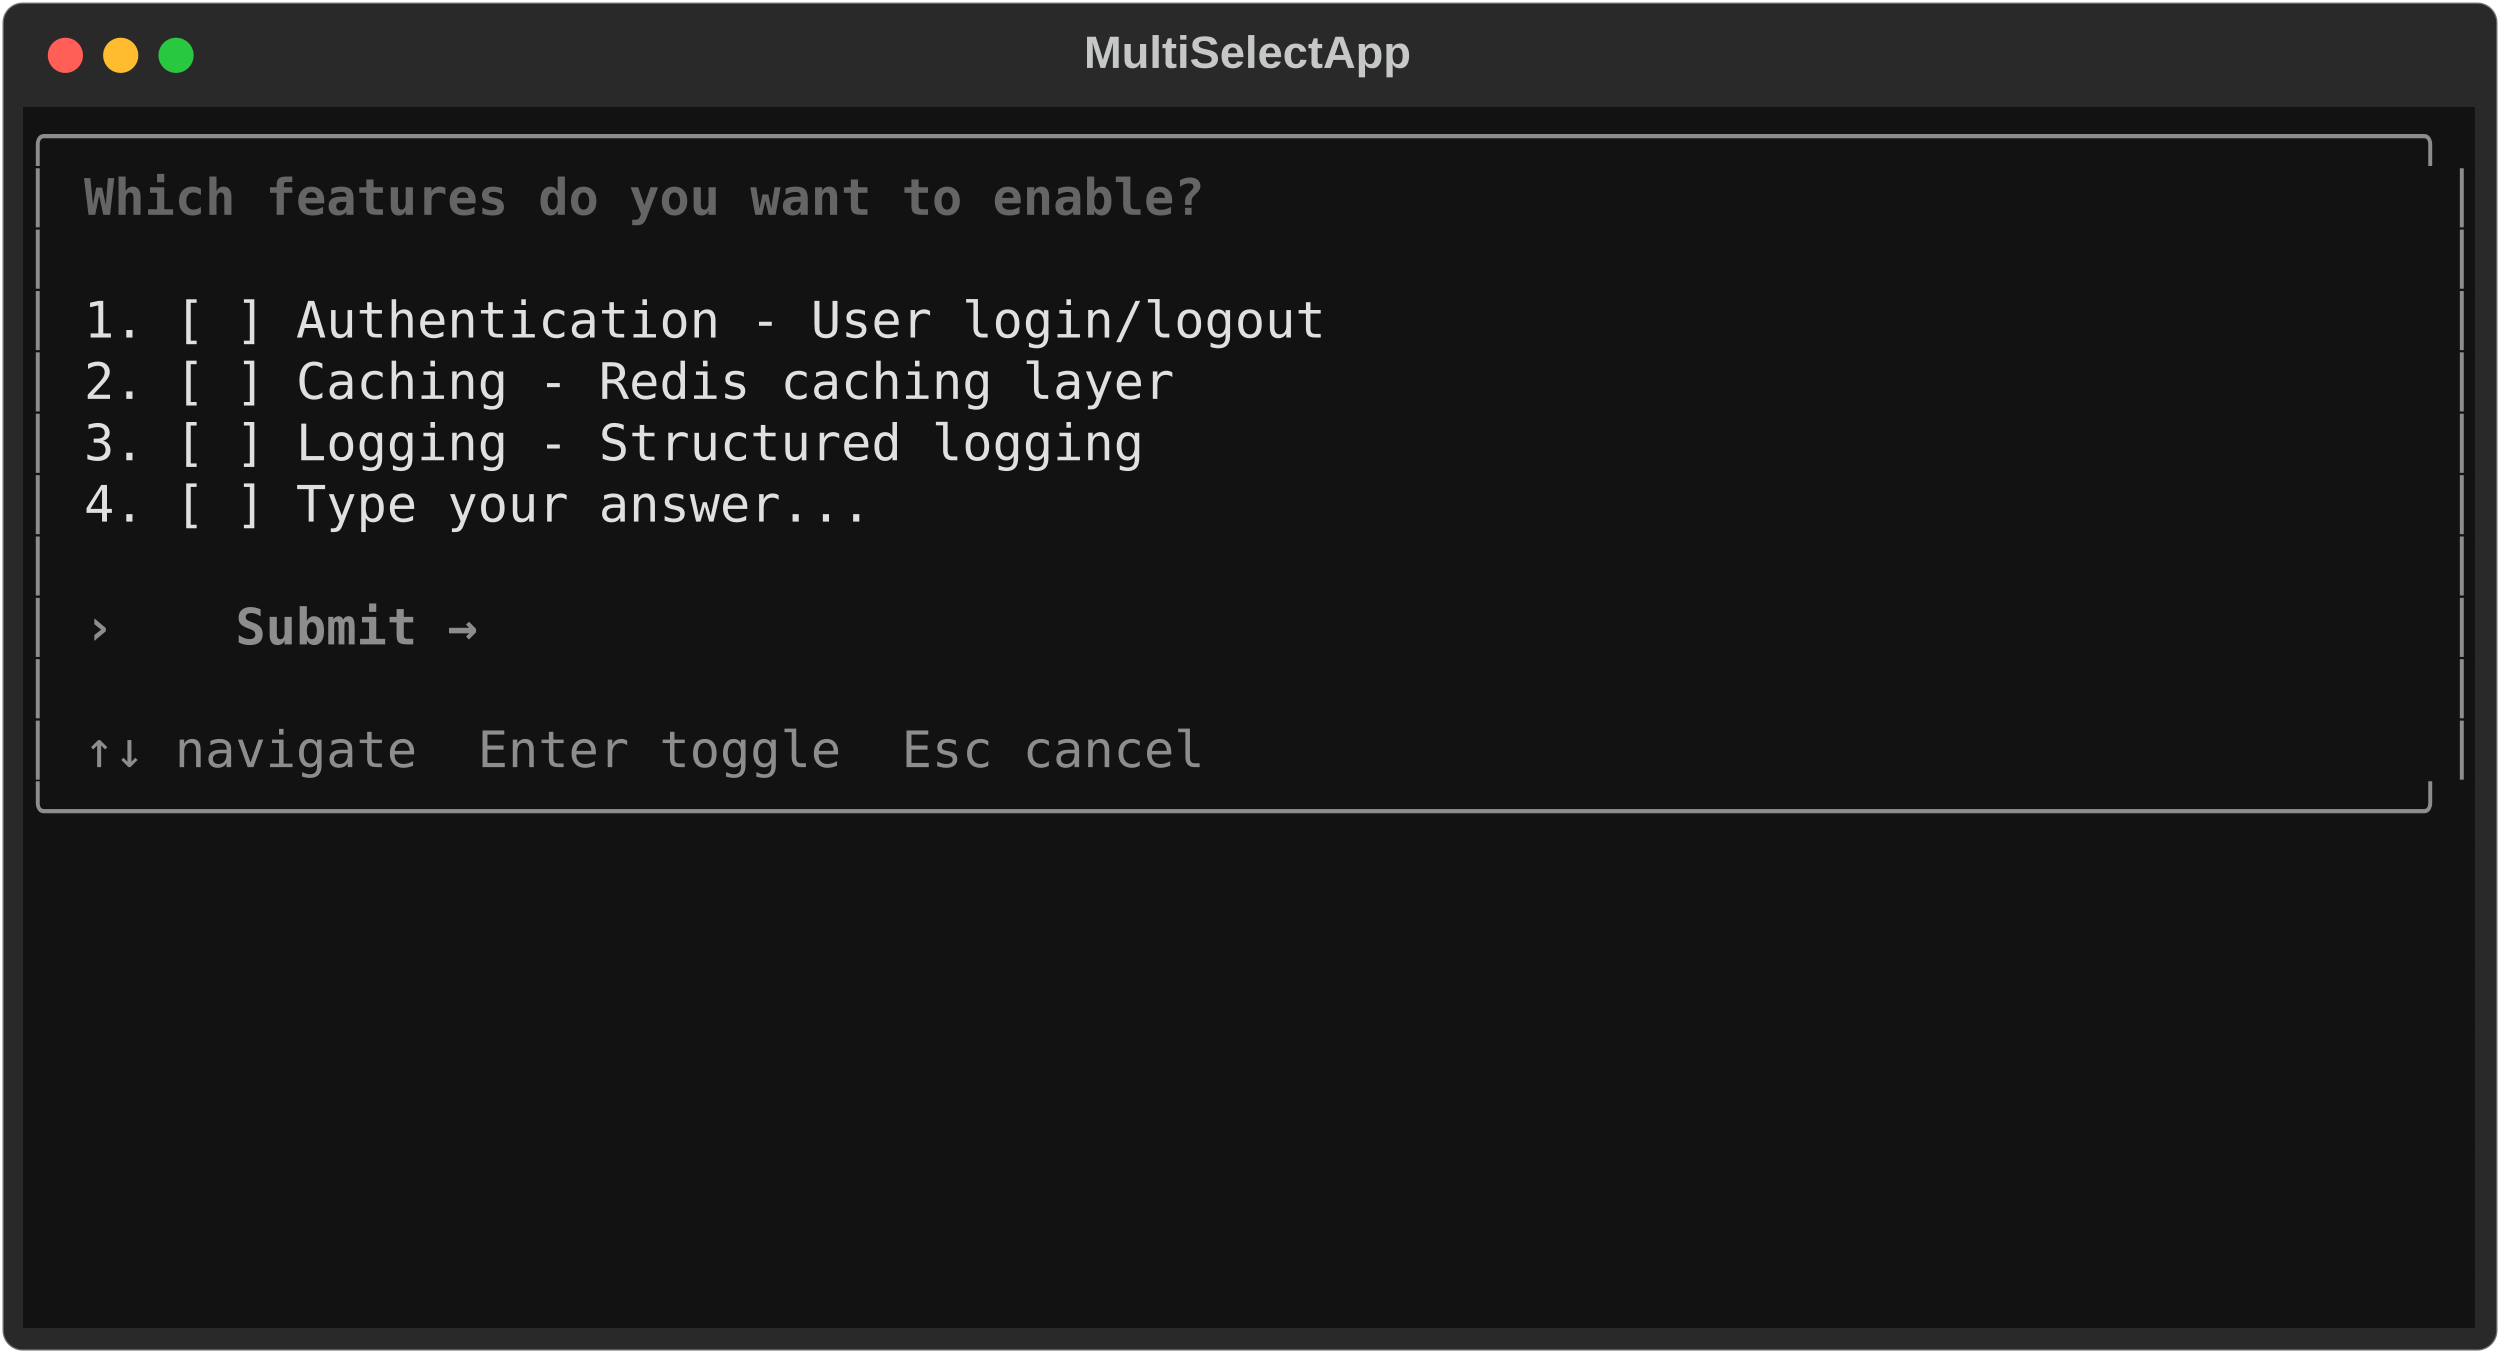
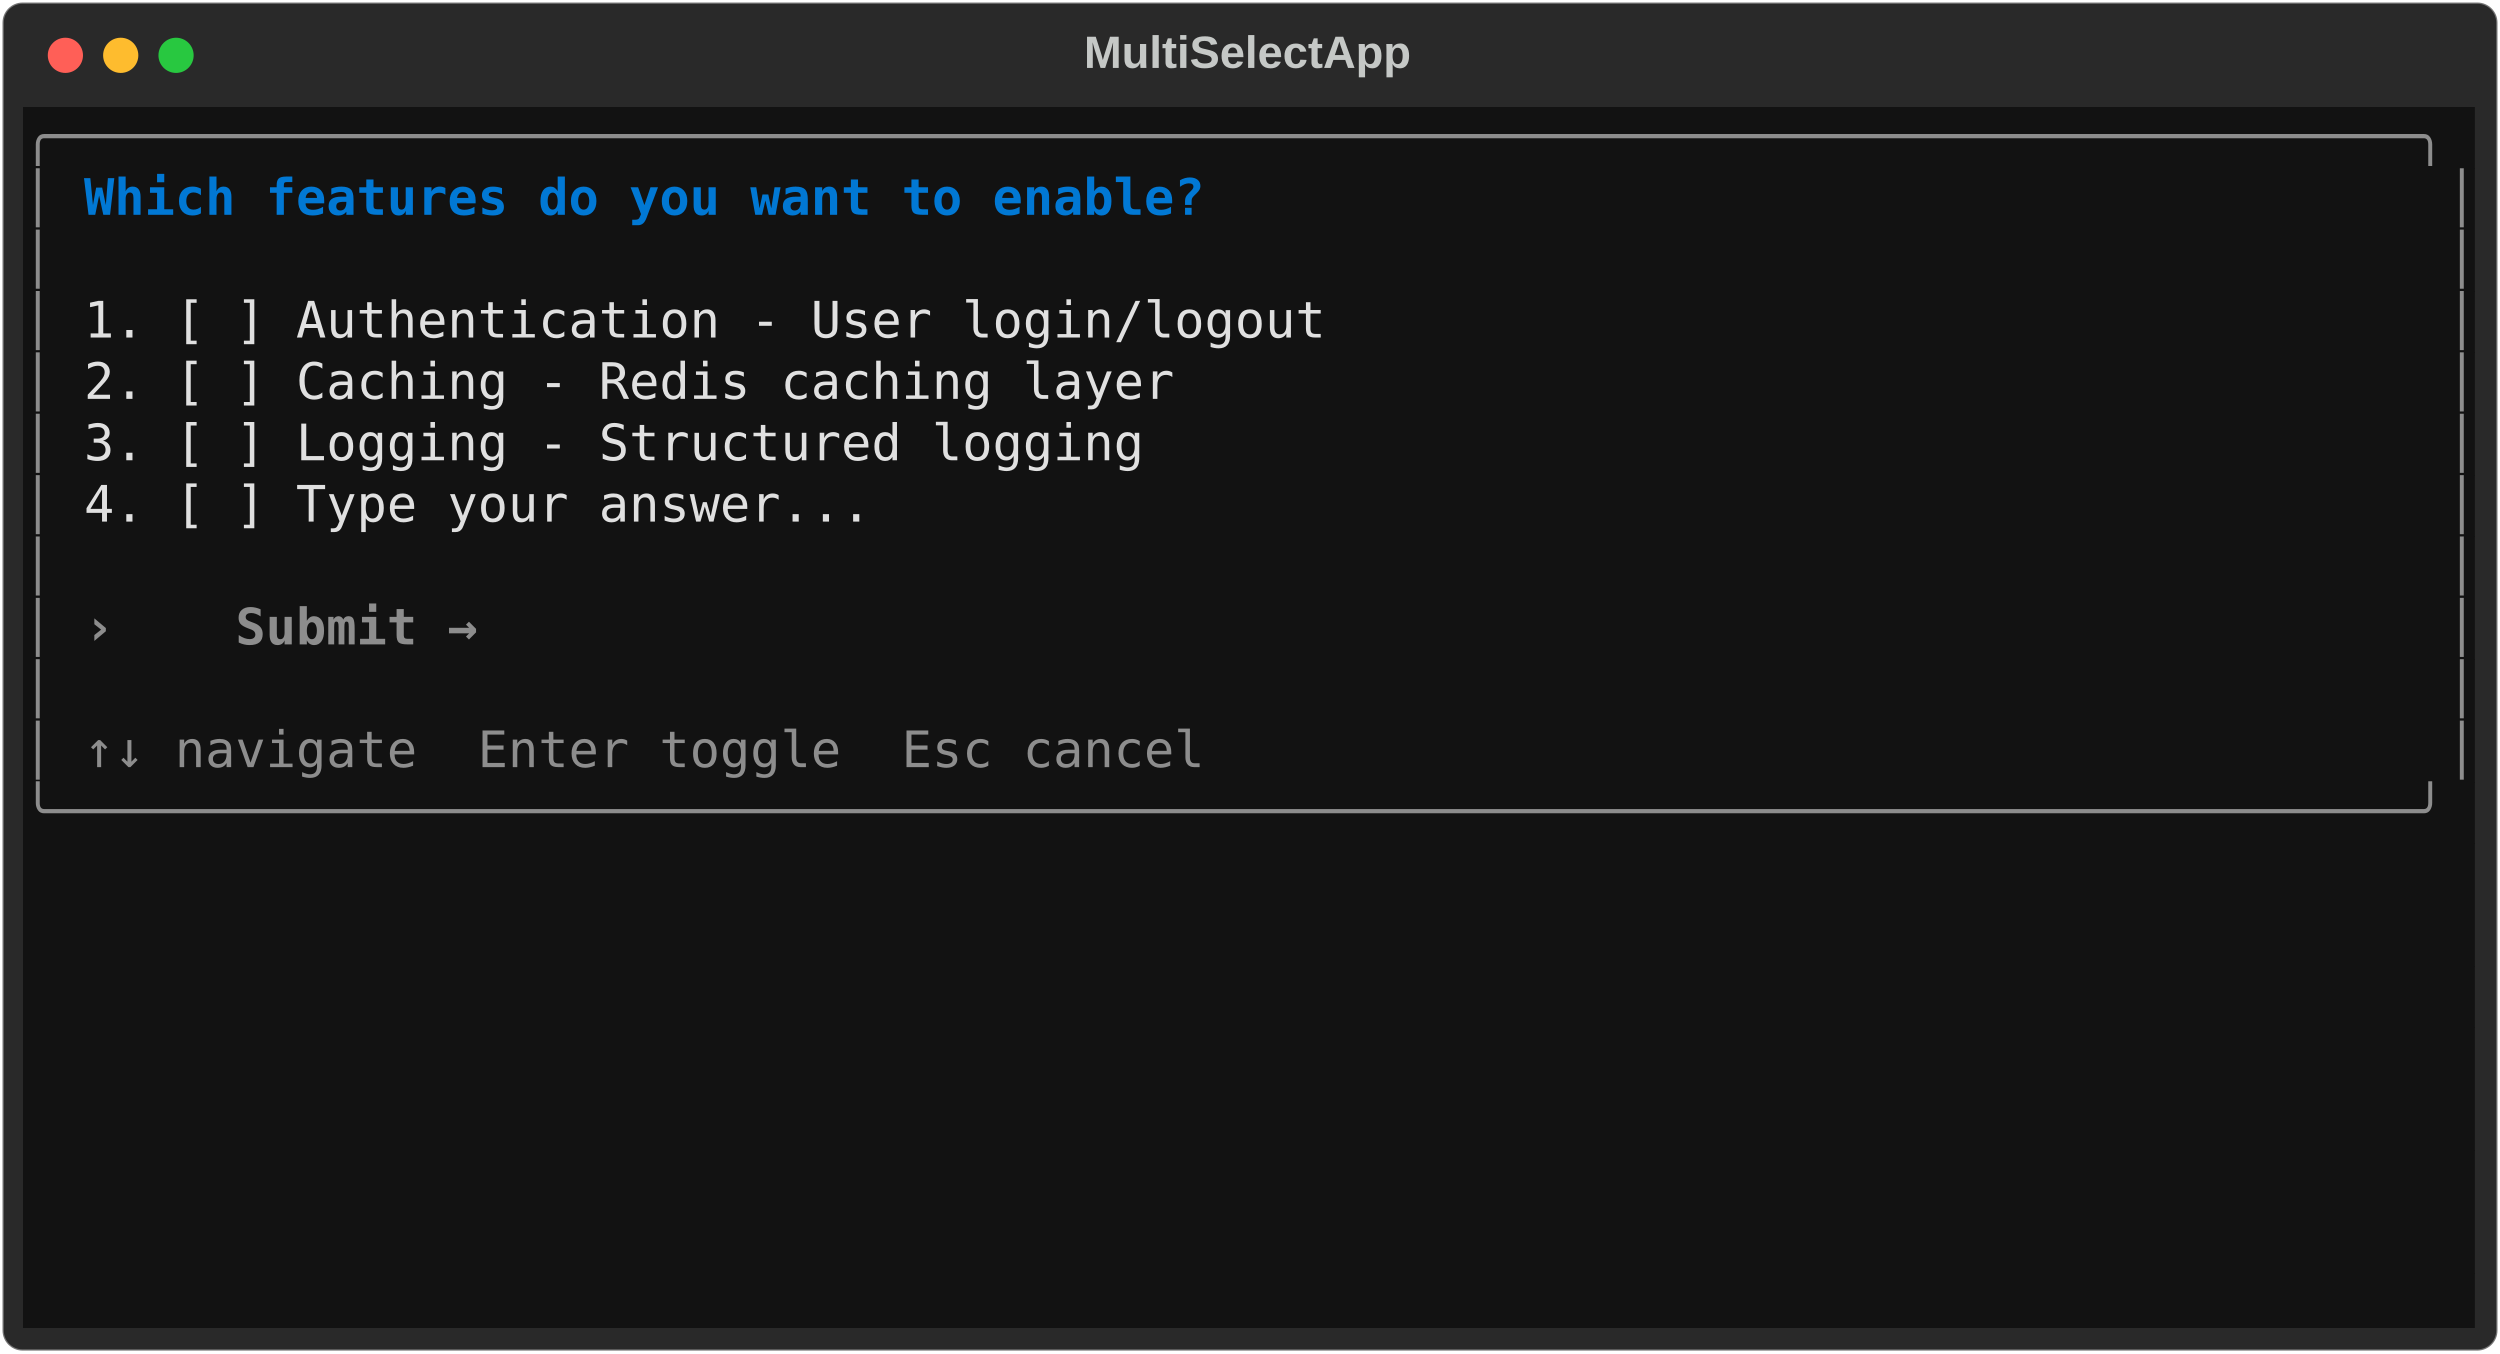
<svg xmlns="http://www.w3.org/2000/svg" class="rich-terminal" viewBox="0 0 994 538.0">
  <style>

    @font-face {
        font-family: "Fira Code";
        src: local("FiraCode-Regular"),
                url("https://cdnjs.cloudflare.com/ajax/libs/firacode/6.2.0/woff2/FiraCode-Regular.woff2") format("woff2"),
                url("https://cdnjs.cloudflare.com/ajax/libs/firacode/6.2.0/woff/FiraCode-Regular.woff") format("woff");
        font-style: normal;
        font-weight: 400;
    }
    @font-face {
        font-family: "Fira Code";
        src: local("FiraCode-Bold"),
                url("https://cdnjs.cloudflare.com/ajax/libs/firacode/6.2.0/woff2/FiraCode-Bold.woff2") format("woff2"),
                url("https://cdnjs.cloudflare.com/ajax/libs/firacode/6.2.0/woff/FiraCode-Bold.woff") format("woff");
        font-style: bold;
        font-weight: 700;
    }

    .terminal-matrix {
        font-family: Fira Code, monospace;
        font-size: 20px;
        line-height: 24.4px;
        font-variant-east-asian: full-width;
    }

    .terminal-title {
        font-size: 18px;
        font-weight: bold;
        font-family: arial;
    }

    .terminal-r1 { fill: #8d8d8d }
.terminal-r2 { fill: #c5c8c6 }
- .terminal-r3 { fill: #656565;font-weight: bold }
+ .terminal-r3 { fill: #0178d4;font-weight: bold }
.terminal-r4 { fill: #e0e0e0 }
.terminal-r5 { fill: #8d8d8d;font-weight: bold }
    </style>
  <defs>
    <clipPath id="terminal-clip-terminal">
      <rect x="0" y="0" width="975.0" height="487.0" />
    </clipPath>
    <clipPath id="terminal-line-0">
      <rect x="0" y="1.5" width="976" height="24.65" />
    </clipPath>
    <clipPath id="terminal-line-1">
      <rect x="0" y="25.9" width="976" height="24.65" />
    </clipPath>
    <clipPath id="terminal-line-2">
      <rect x="0" y="50.3" width="976" height="24.65" />
    </clipPath>
    <clipPath id="terminal-line-3">
      <rect x="0" y="74.7" width="976" height="24.65" />
    </clipPath>
    <clipPath id="terminal-line-4">
      <rect x="0" y="99.1" width="976" height="24.65" />
    </clipPath>
    <clipPath id="terminal-line-5">
      <rect x="0" y="123.5" width="976" height="24.65" />
    </clipPath>
    <clipPath id="terminal-line-6">
      <rect x="0" y="147.9" width="976" height="24.65" />
    </clipPath>
    <clipPath id="terminal-line-7">
      <rect x="0" y="172.3" width="976" height="24.65" />
    </clipPath>
    <clipPath id="terminal-line-8">
      <rect x="0" y="196.7" width="976" height="24.65" />
    </clipPath>
    <clipPath id="terminal-line-9">
      <rect x="0" y="221.1" width="976" height="24.65" />
    </clipPath>
    <clipPath id="terminal-line-10">
      <rect x="0" y="245.5" width="976" height="24.65" />
    </clipPath>
    <clipPath id="terminal-line-11">
      <rect x="0" y="269.9" width="976" height="24.65" />
    </clipPath>
    <clipPath id="terminal-line-12">
      <rect x="0" y="294.3" width="976" height="24.65" />
    </clipPath>
    <clipPath id="terminal-line-13">
      <rect x="0" y="318.7" width="976" height="24.65" />
    </clipPath>
    <clipPath id="terminal-line-14">
      <rect x="0" y="343.1" width="976" height="24.65" />
    </clipPath>
    <clipPath id="terminal-line-15">
      <rect x="0" y="367.5" width="976" height="24.65" />
    </clipPath>
    <clipPath id="terminal-line-16">
      <rect x="0" y="391.9" width="976" height="24.65" />
    </clipPath>
    <clipPath id="terminal-line-17">
      <rect x="0" y="416.3" width="976" height="24.65" />
    </clipPath>
    <clipPath id="terminal-line-18">
      <rect x="0" y="440.7" width="976" height="24.65" />
    </clipPath>
  </defs>
  <rect fill="#292929" stroke="rgba(255,255,255,0.35)" stroke-width="1" x="1" y="1" width="992" height="536" rx="8" />
  <text class="terminal-title" fill="#c5c8c6" text-anchor="middle" x="496" y="27">MultiSelectApp</text>
  <g transform="translate(26,22)">
    <circle cx="0" cy="0" r="7" fill="#ff5f57" />
    <circle cx="22" cy="0" r="7" fill="#febc2e" />
    <circle cx="44" cy="0" r="7" fill="#28c840" />
  </g>
  <g transform="translate(9, 41)" clip-path="url(#terminal-clip-terminal)">
    <rect fill="#121212" x="0" y="1.5" width="976" height="24.65" shape-rendering="crispEdges" />
    <rect fill="#121212" x="0" y="25.9" width="12.2" height="24.65" shape-rendering="crispEdges" />
    <rect fill="#121212" x="12.2" y="25.9" width="12.2" height="24.65" shape-rendering="crispEdges" />
    <rect fill="#121212" x="24.4" y="25.9" width="451.4" height="24.65" shape-rendering="crispEdges" />
    <rect fill="#121212" x="475.8" y="25.9" width="488" height="24.65" shape-rendering="crispEdges" />
    <rect fill="#121212" x="963.8" y="25.9" width="12.2" height="24.65" shape-rendering="crispEdges" />
    <rect fill="#121212" x="0" y="50.3" width="12.2" height="24.65" shape-rendering="crispEdges" />
    <rect fill="#121212" x="12.2" y="50.3" width="951.6" height="24.65" shape-rendering="crispEdges" />
    <rect fill="#121212" x="963.8" y="50.3" width="12.2" height="24.65" shape-rendering="crispEdges" />
    <rect fill="#121212" x="0" y="74.7" width="12.2" height="24.65" shape-rendering="crispEdges" />
    <rect fill="#121212" x="12.2" y="74.7" width="12.2" height="24.65" shape-rendering="crispEdges" />
    <rect fill="#121212" x="24.4" y="74.7" width="524.6" height="24.65" shape-rendering="crispEdges" />
    <rect fill="#121212" x="549" y="74.7" width="414.8" height="24.65" shape-rendering="crispEdges" />
    <rect fill="#121212" x="963.8" y="74.7" width="12.2" height="24.65" shape-rendering="crispEdges" />
    <rect fill="#121212" x="0" y="99.1" width="12.2" height="24.65" shape-rendering="crispEdges" />
    <rect fill="#121212" x="12.2" y="99.1" width="12.2" height="24.65" shape-rendering="crispEdges" />
    <rect fill="#121212" x="24.4" y="99.1" width="463.6" height="24.65" shape-rendering="crispEdges" />
    <rect fill="#121212" x="488" y="99.1" width="475.8" height="24.65" shape-rendering="crispEdges" />
    <rect fill="#121212" x="963.8" y="99.1" width="12.2" height="24.65" shape-rendering="crispEdges" />
    <rect fill="#121212" x="0" y="123.5" width="12.2" height="24.65" shape-rendering="crispEdges" />
    <rect fill="#121212" x="12.2" y="123.5" width="12.2" height="24.65" shape-rendering="crispEdges" />
    <rect fill="#121212" x="24.4" y="123.5" width="451.4" height="24.65" shape-rendering="crispEdges" />
    <rect fill="#121212" x="475.8" y="123.5" width="488" height="24.65" shape-rendering="crispEdges" />
    <rect fill="#121212" x="963.8" y="123.5" width="12.2" height="24.65" shape-rendering="crispEdges" />
    <rect fill="#121212" x="0" y="147.9" width="12.2" height="24.65" shape-rendering="crispEdges" />
    <rect fill="#121212" x="12.2" y="147.9" width="12.2" height="24.65" shape-rendering="crispEdges" />
    <rect fill="#121212" x="24.4" y="147.9" width="341.6" height="24.65" shape-rendering="crispEdges" />
    <rect fill="#121212" x="366" y="147.9" width="597.8" height="24.65" shape-rendering="crispEdges" />
    <rect fill="#121212" x="963.8" y="147.9" width="12.2" height="24.65" shape-rendering="crispEdges" />
    <rect fill="#121212" x="0" y="172.3" width="12.2" height="24.65" shape-rendering="crispEdges" />
    <rect fill="#121212" x="12.2" y="172.3" width="951.6" height="24.65" shape-rendering="crispEdges" />
    <rect fill="#121212" x="963.8" y="172.3" width="12.2" height="24.65" shape-rendering="crispEdges" />
    <rect fill="#121212" x="0" y="196.7" width="12.2" height="24.65" shape-rendering="crispEdges" />
    <rect fill="#121212" x="12.2" y="196.7" width="12.2" height="24.65" shape-rendering="crispEdges" />
    <rect fill="#121212" x="24.4" y="196.7" width="158.6" height="24.65" shape-rendering="crispEdges" />
    <rect fill="#121212" x="183" y="196.7" width="780.8" height="24.65" shape-rendering="crispEdges" />
    <rect fill="#121212" x="963.8" y="196.7" width="12.2" height="24.65" shape-rendering="crispEdges" />
    <rect fill="#121212" x="0" y="221.1" width="12.2" height="24.65" shape-rendering="crispEdges" />
    <rect fill="#121212" x="12.2" y="221.1" width="951.6" height="24.65" shape-rendering="crispEdges" />
    <rect fill="#121212" x="963.8" y="221.1" width="12.2" height="24.65" shape-rendering="crispEdges" />
    <rect fill="#121212" x="0" y="245.5" width="12.2" height="24.65" shape-rendering="crispEdges" />
    <rect fill="#121212" x="12.2" y="245.5" width="12.2" height="24.65" shape-rendering="crispEdges" />
    <rect fill="#121212" x="24.4" y="245.5" width="451.4" height="24.65" shape-rendering="crispEdges" />
    <rect fill="#121212" x="475.8" y="245.5" width="488" height="24.65" shape-rendering="crispEdges" />
    <rect fill="#121212" x="963.8" y="245.5" width="12.2" height="24.65" shape-rendering="crispEdges" />
    <rect fill="#121212" x="0" y="269.9" width="976" height="24.65" shape-rendering="crispEdges" />
    <rect fill="#121212" x="0" y="294.3" width="976" height="24.65" shape-rendering="crispEdges" />
    <rect fill="#121212" x="0" y="318.7" width="976" height="24.65" shape-rendering="crispEdges" />
    <rect fill="#121212" x="0" y="343.1" width="976" height="24.65" shape-rendering="crispEdges" />
    <rect fill="#121212" x="0" y="367.5" width="976" height="24.65" shape-rendering="crispEdges" />
    <rect fill="#121212" x="0" y="391.9" width="976" height="24.65" shape-rendering="crispEdges" />
    <rect fill="#121212" x="0" y="416.3" width="976" height="24.65" shape-rendering="crispEdges" />
    <rect fill="#121212" x="0" y="440.7" width="976" height="24.65" shape-rendering="crispEdges" />
    <rect fill="#121212" x="0" y="465.1" width="976" height="24.65" shape-rendering="crispEdges" />
    <g class="terminal-matrix">
      <text class="terminal-r1" x="0" y="20" textLength="976" clip-path="url(#terminal-line-0)">╭──────────────────────────────────────────────────────────────────────────────╮</text>
      <text class="terminal-r2" x="976" y="20" textLength="12.2" clip-path="url(#terminal-line-0)">
</text>
      <text class="terminal-r1" x="0" y="44.4" textLength="12.2" clip-path="url(#terminal-line-1)">│</text>
      <text class="terminal-r3" x="24.4" y="44.4" textLength="451.4" clip-path="url(#terminal-line-1)">Which features do you want to enable?</text>
      <text class="terminal-r1" x="963.8" y="44.4" textLength="12.2" clip-path="url(#terminal-line-1)">│</text>
      <text class="terminal-r2" x="976" y="44.4" textLength="12.2" clip-path="url(#terminal-line-1)">
</text>
      <text class="terminal-r1" x="0" y="68.8" textLength="12.2" clip-path="url(#terminal-line-2)">│</text>
      <text class="terminal-r1" x="963.8" y="68.8" textLength="12.2" clip-path="url(#terminal-line-2)">│</text>
      <text class="terminal-r2" x="976" y="68.8" textLength="12.2" clip-path="url(#terminal-line-2)">
</text>
      <text class="terminal-r1" x="0" y="93.2" textLength="12.2" clip-path="url(#terminal-line-3)">│</text>
      <text class="terminal-r4" x="24.4" y="93.2" textLength="524.6" clip-path="url(#terminal-line-3)">  1. [ ] Authentication - User login/logout</text>
      <text class="terminal-r1" x="963.8" y="93.2" textLength="12.2" clip-path="url(#terminal-line-3)">│</text>
      <text class="terminal-r2" x="976" y="93.2" textLength="12.2" clip-path="url(#terminal-line-3)">
</text>
      <text class="terminal-r1" x="0" y="117.6" textLength="12.2" clip-path="url(#terminal-line-4)">│</text>
      <text class="terminal-r4" x="24.4" y="117.6" textLength="463.6" clip-path="url(#terminal-line-4)">  2. [ ] Caching - Redis caching layer</text>
      <text class="terminal-r1" x="963.8" y="117.6" textLength="12.2" clip-path="url(#terminal-line-4)">│</text>
      <text class="terminal-r2" x="976" y="117.6" textLength="12.2" clip-path="url(#terminal-line-4)">
</text>
      <text class="terminal-r1" x="0" y="142" textLength="12.2" clip-path="url(#terminal-line-5)">│</text>
      <text class="terminal-r4" x="24.4" y="142" textLength="451.4" clip-path="url(#terminal-line-5)">  3. [ ] Logging - Structured logging</text>
      <text class="terminal-r1" x="963.8" y="142" textLength="12.2" clip-path="url(#terminal-line-5)">│</text>
      <text class="terminal-r2" x="976" y="142" textLength="12.2" clip-path="url(#terminal-line-5)">
</text>
      <text class="terminal-r1" x="0" y="166.4" textLength="12.2" clip-path="url(#terminal-line-6)">│</text>
      <text class="terminal-r4" x="24.4" y="166.4" textLength="341.6" clip-path="url(#terminal-line-6)">  4. [ ] Type your answer...</text>
      <text class="terminal-r1" x="963.8" y="166.4" textLength="12.2" clip-path="url(#terminal-line-6)">│</text>
      <text class="terminal-r2" x="976" y="166.4" textLength="12.2" clip-path="url(#terminal-line-6)">
</text>
      <text class="terminal-r1" x="0" y="190.8" textLength="12.2" clip-path="url(#terminal-line-7)">│</text>
      <text class="terminal-r1" x="963.8" y="190.8" textLength="12.2" clip-path="url(#terminal-line-7)">│</text>
      <text class="terminal-r2" x="976" y="190.8" textLength="12.2" clip-path="url(#terminal-line-7)">
</text>
      <text class="terminal-r1" x="0" y="215.2" textLength="12.2" clip-path="url(#terminal-line-8)">│</text>
      <text class="terminal-r5" x="24.4" y="215.2" textLength="158.6" clip-path="url(#terminal-line-8)">›    Submit →</text>
      <text class="terminal-r1" x="963.8" y="215.2" textLength="12.2" clip-path="url(#terminal-line-8)">│</text>
      <text class="terminal-r2" x="976" y="215.2" textLength="12.2" clip-path="url(#terminal-line-8)">
</text>
      <text class="terminal-r1" x="0" y="239.6" textLength="12.2" clip-path="url(#terminal-line-9)">│</text>
      <text class="terminal-r1" x="963.8" y="239.6" textLength="12.2" clip-path="url(#terminal-line-9)">│</text>
      <text class="terminal-r2" x="976" y="239.6" textLength="12.2" clip-path="url(#terminal-line-9)">
</text>
      <text class="terminal-r1" x="0" y="264" textLength="12.2" clip-path="url(#terminal-line-10)">│</text>
      <text class="terminal-r1" x="24.4" y="264" textLength="451.4" clip-path="url(#terminal-line-10)">↑↓ navigate  Enter toggle  Esc cancel</text>
      <text class="terminal-r1" x="963.8" y="264" textLength="12.2" clip-path="url(#terminal-line-10)">│</text>
      <text class="terminal-r2" x="976" y="264" textLength="12.2" clip-path="url(#terminal-line-10)">
</text>
      <text class="terminal-r1" x="0" y="288.4" textLength="976" clip-path="url(#terminal-line-11)">╰──────────────────────────────────────────────────────────────────────────────╯</text>
      <text class="terminal-r2" x="976" y="288.4" textLength="12.2" clip-path="url(#terminal-line-11)">
</text>
      <text class="terminal-r2" x="976" y="312.8" textLength="12.2" clip-path="url(#terminal-line-12)">
</text>
      <text class="terminal-r2" x="976" y="337.2" textLength="12.2" clip-path="url(#terminal-line-13)">
</text>
      <text class="terminal-r2" x="976" y="361.6" textLength="12.2" clip-path="url(#terminal-line-14)">
</text>
      <text class="terminal-r2" x="976" y="386" textLength="12.2" clip-path="url(#terminal-line-15)">
</text>
      <text class="terminal-r2" x="976" y="410.4" textLength="12.2" clip-path="url(#terminal-line-16)">
</text>
      <text class="terminal-r2" x="976" y="434.8" textLength="12.2" clip-path="url(#terminal-line-17)">
</text>
      <text class="terminal-r2" x="976" y="459.2" textLength="12.2" clip-path="url(#terminal-line-18)">
</text>
    </g>
  </g>
</svg>
